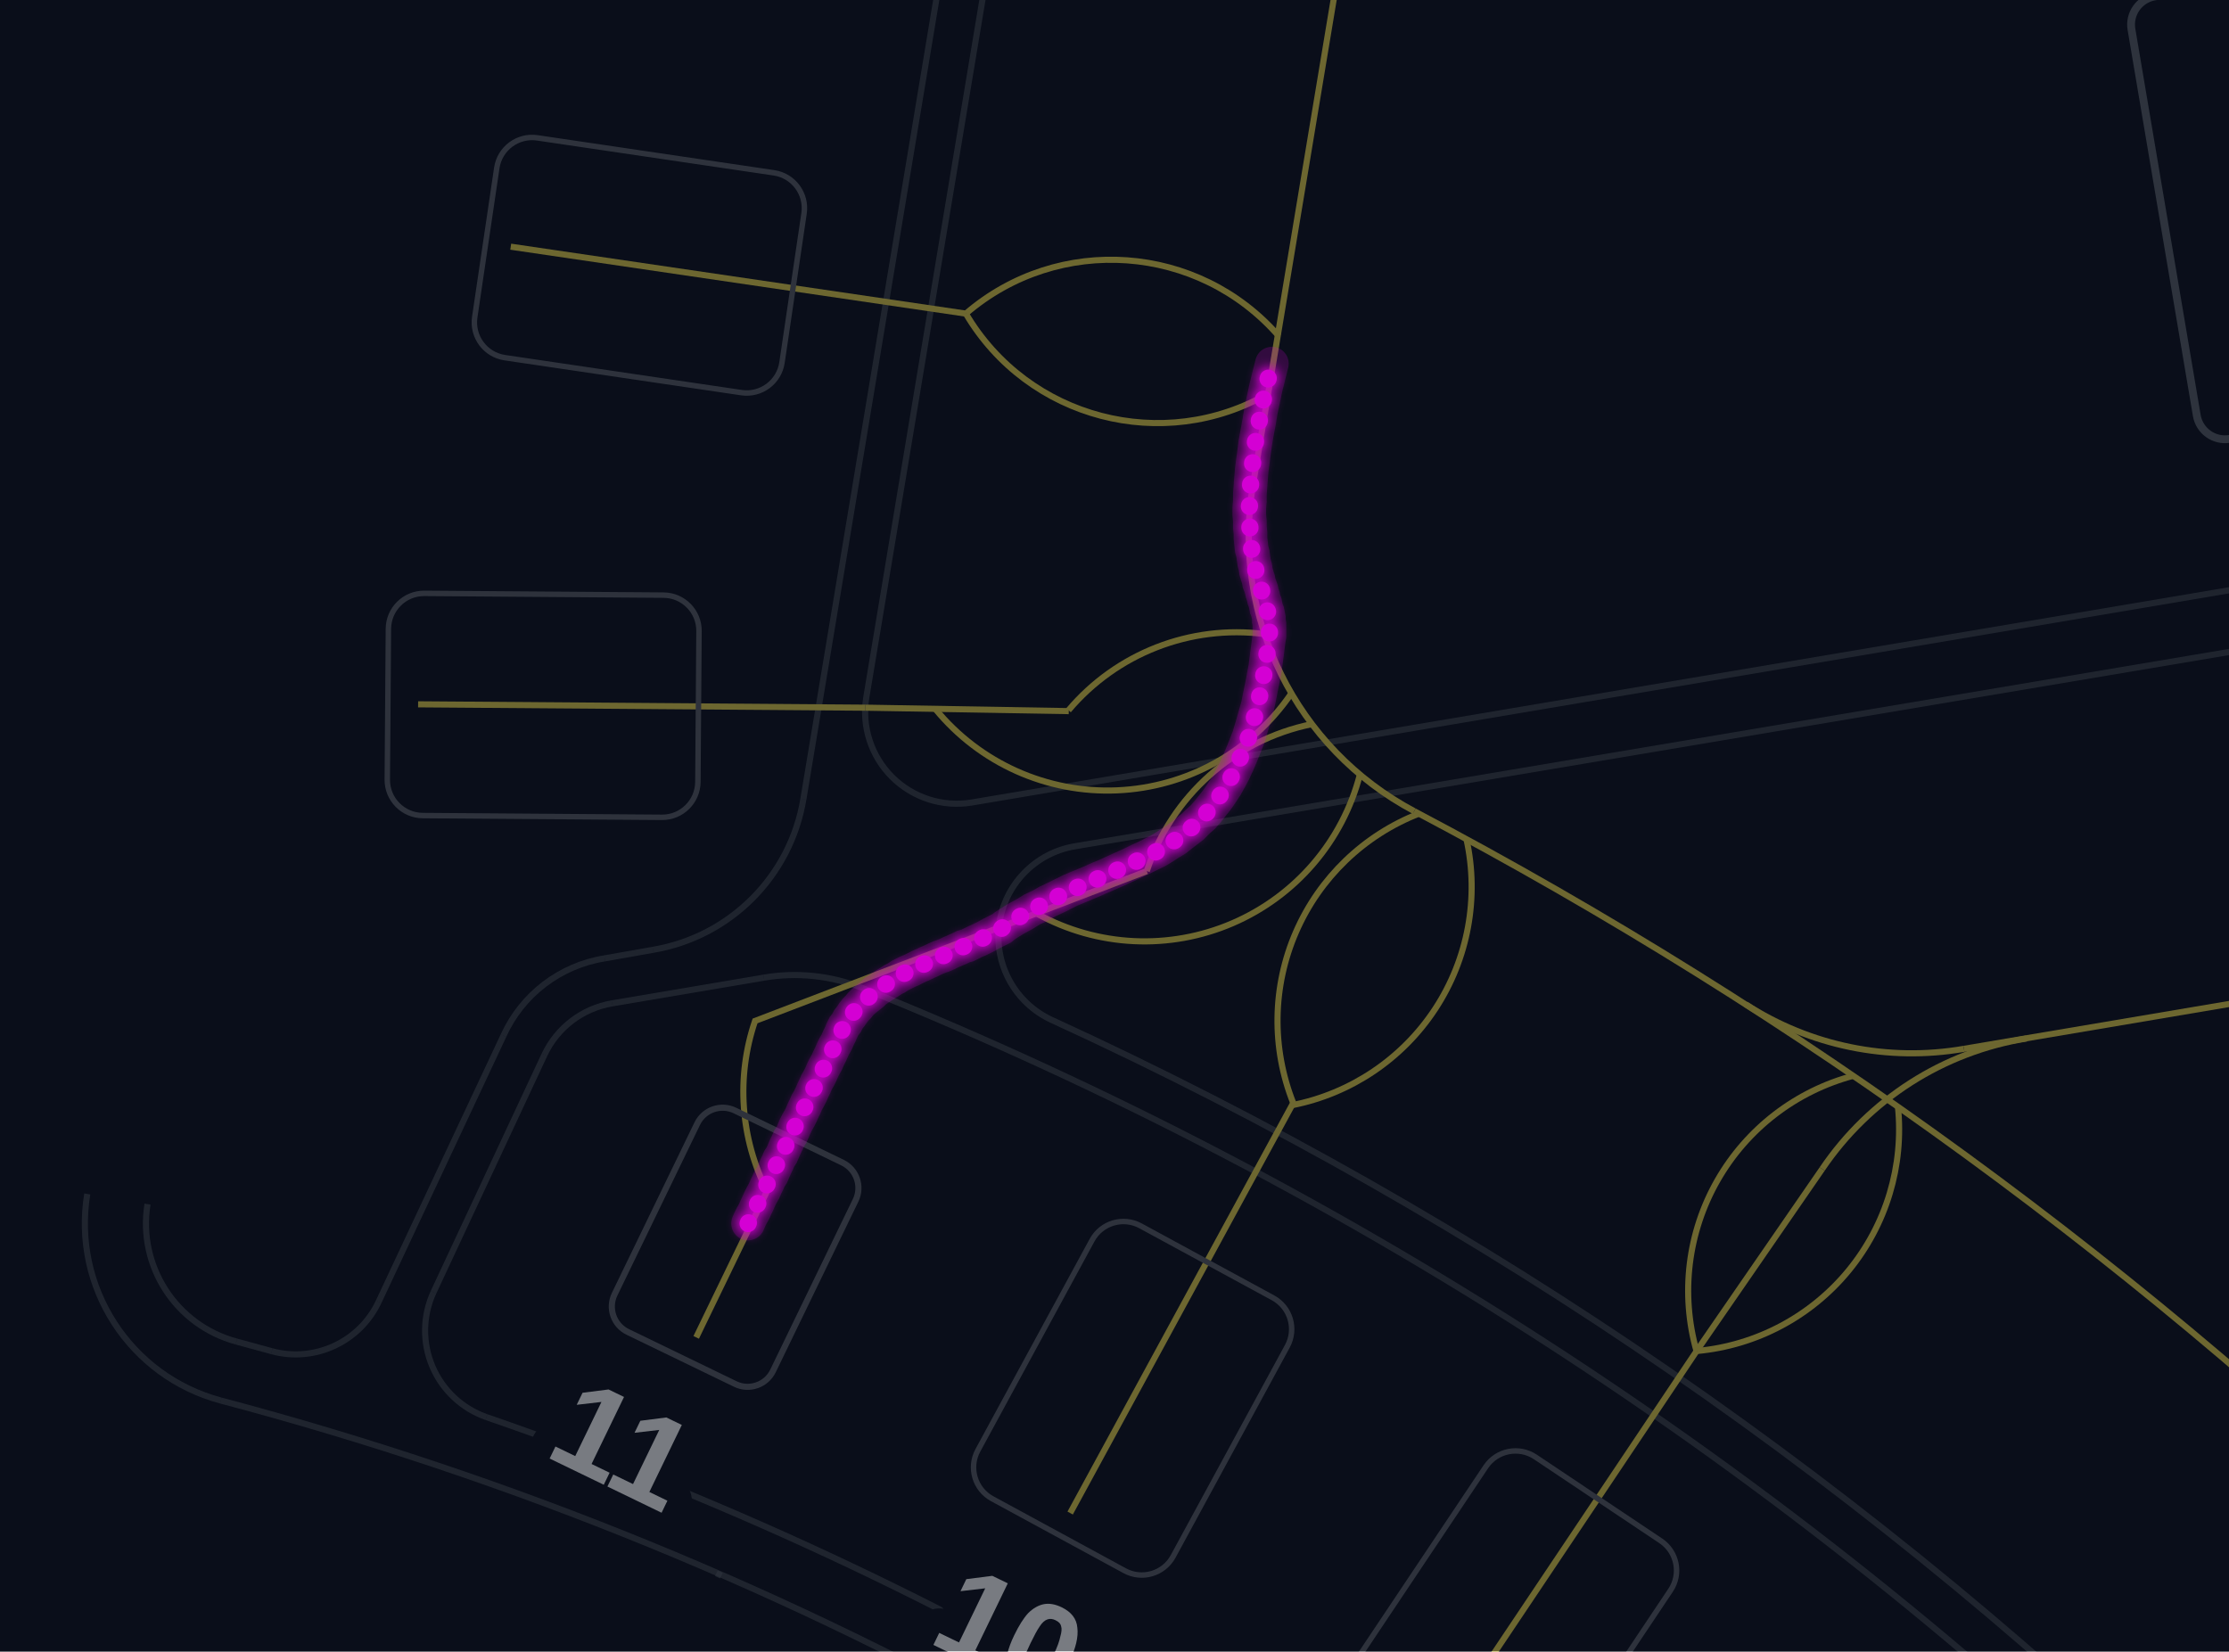
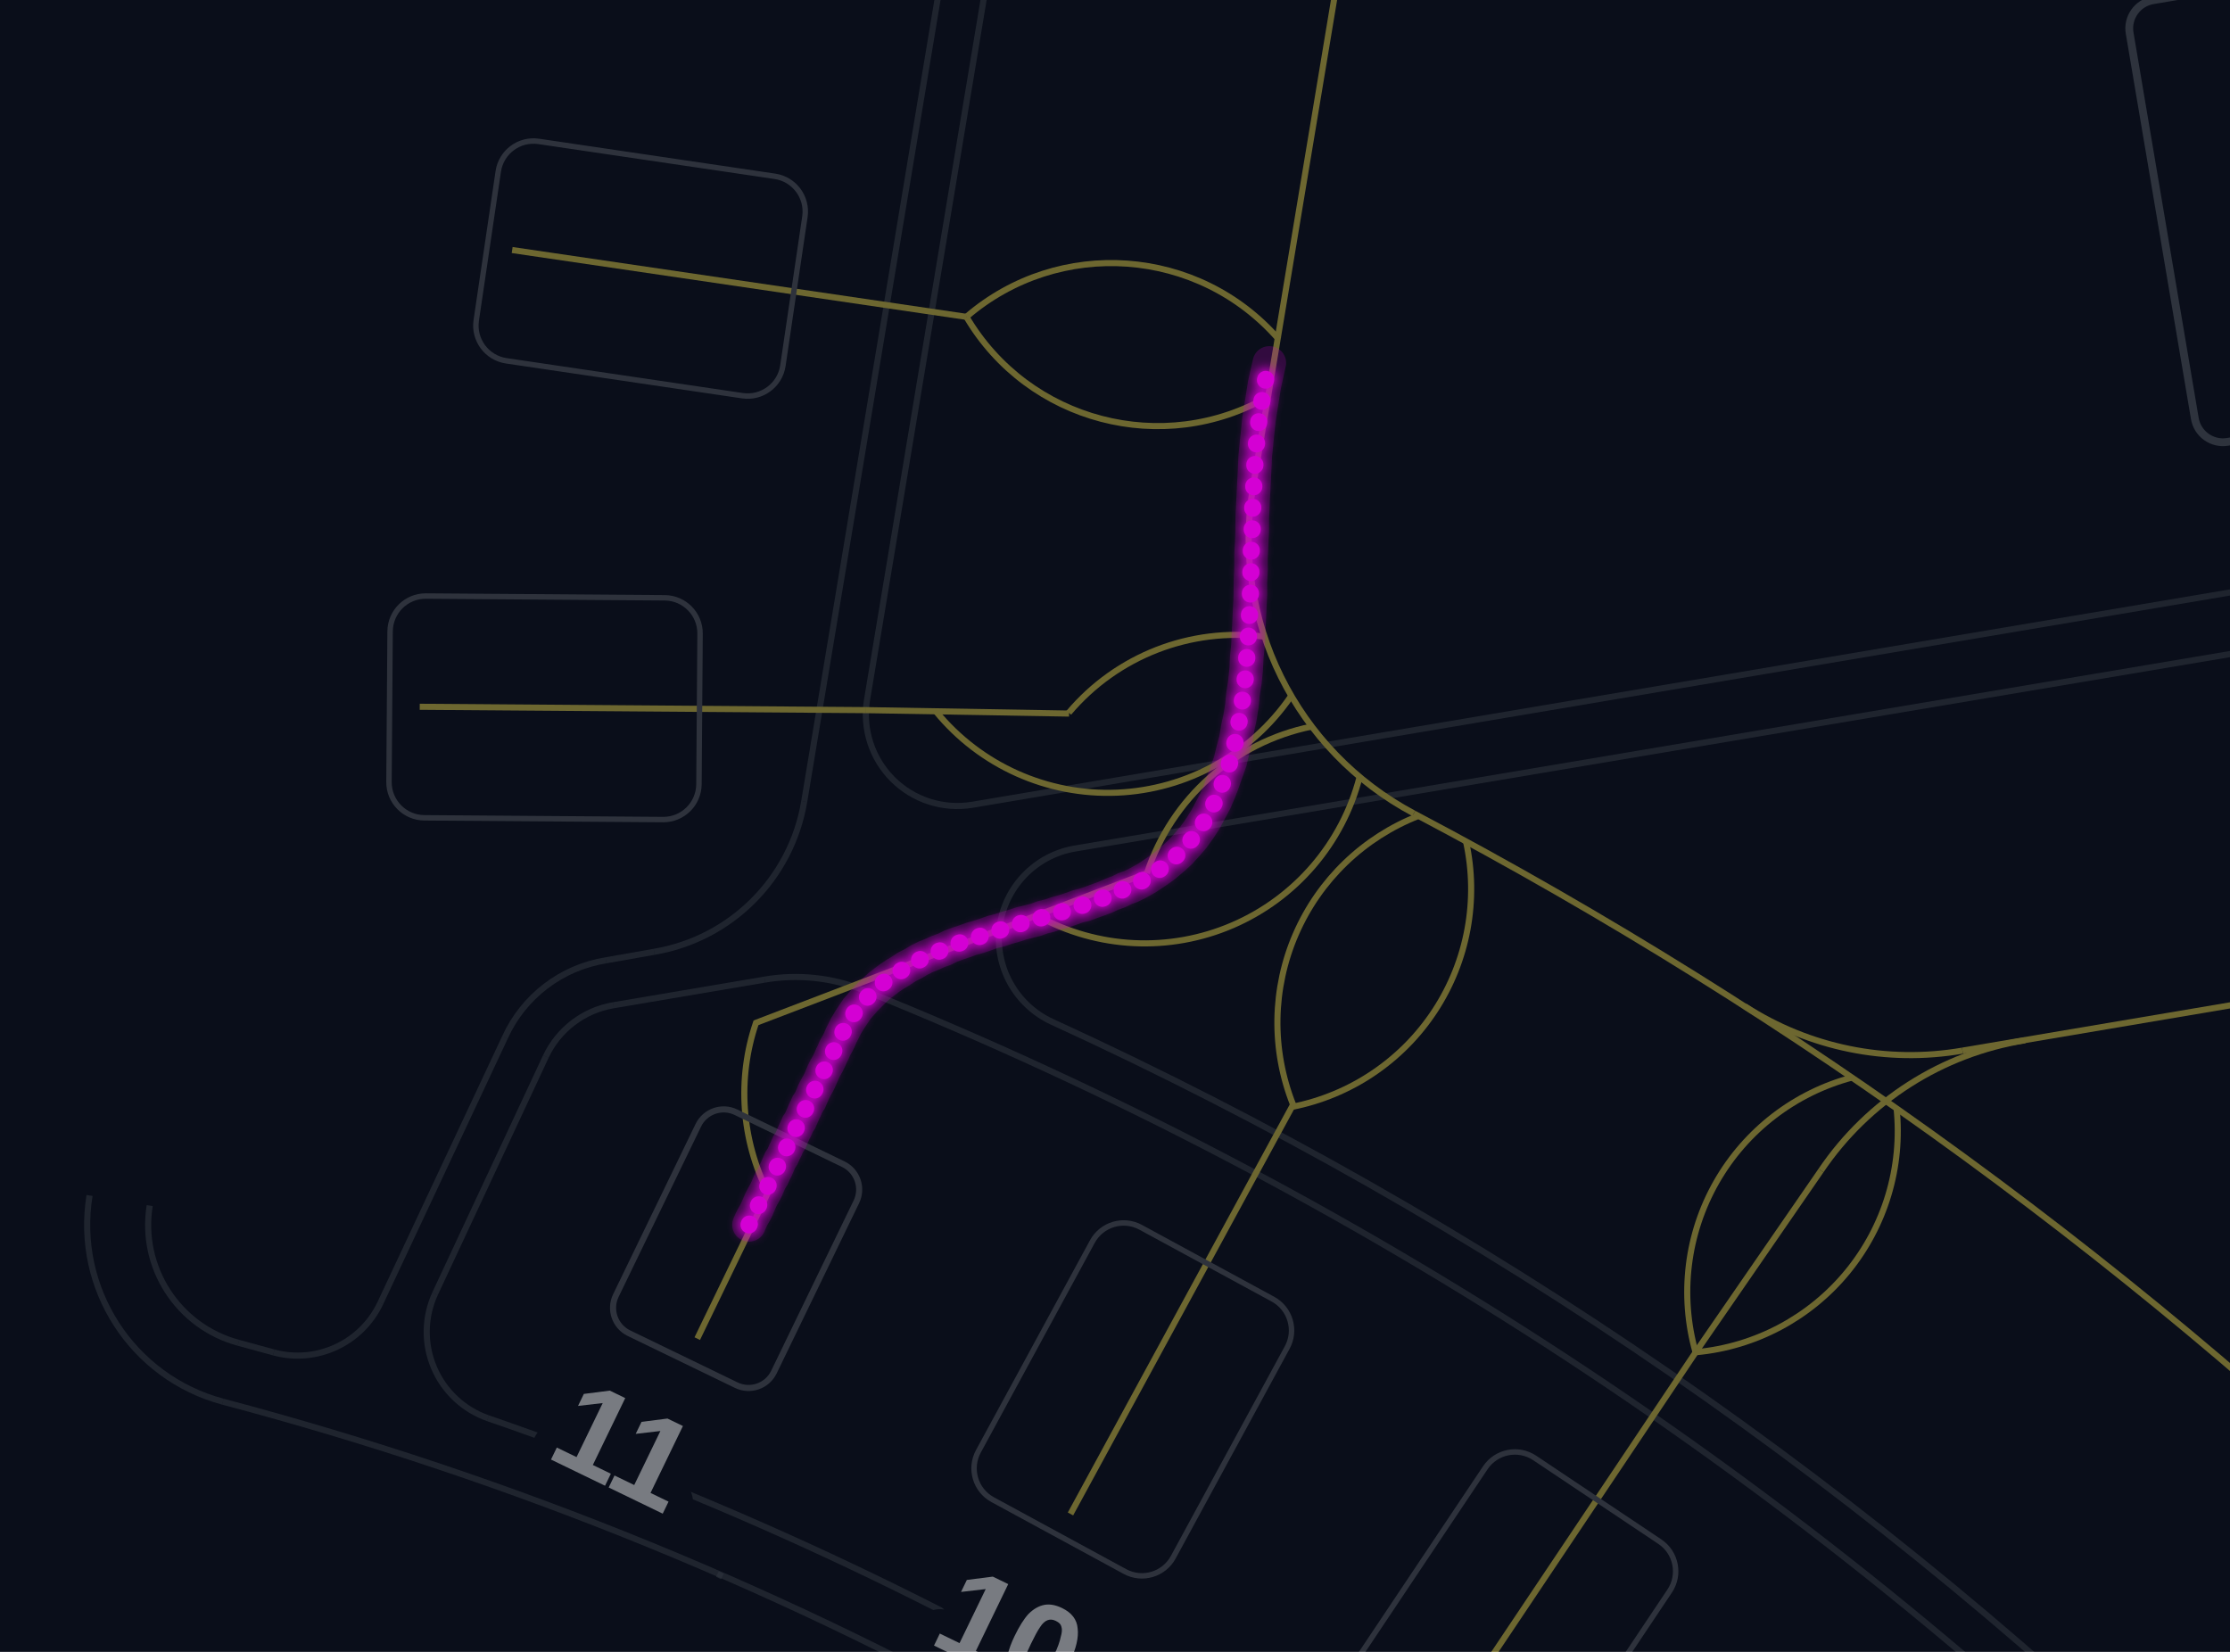
- <svg xmlns="http://www.w3.org/2000/svg" viewBox="846.88 895.70 36.47 27.02">
+ <svg xmlns="http://www.w3.org/2000/svg" viewBox="847.06 895.71 36.56 27.08">
  <defs>
    <filter id="gl" x="-30%" y="-30%" width="160%" height="160%">
      <feGaussianBlur stdDeviation="0.10" result="b" />
      <feMerge>
        <feMergeNode in="b" />
        <feMergeNode in="b" />
        <feMergeNode in="SourceGraphic" />
      </feMerge>
    </filter>
  </defs>
-   <rect x="846.88" y="895.70" width="36.47" height="27.02" fill="#0a0e1a" />
-   <g opacity="0.45" transform="rotate(25.84 863.773 910.565)">
+   <rect x="847.06" y="895.71" width="36.56" height="27.08" fill="#0a0e1a" />
+   <g opacity="0.45" transform="rotate(25.84 863.725 911.082)">
    <g id="bgG">
      <defs id="defs40143">
        <clipPath id="clipPath24" clipPathUnits="userSpaceOnUse" />
      </defs>
      <path id="rect1" fill="#0a0e1a" d="M0 0h2000v1380H0Z" style="display:inline;fill:#0a0e1a" />
      <g id="layer-runways" style="display:inline" />
      <g id="layer-green" style="display:inline" />
      <g id="layer-schm" style="display:inline">
        <path id="path2052" d="M879.35 940.16a12.61 12.61 0 1 0 8.19-23.86 66 66 0 0 0-25.71-3.35" data-class="schm" data-dxf-bulges="1.0064 0.0986 0.0986" data-dxf-pts="5967.85,2663.04 5820.38,2868.61 5643.56,2677.12" data-handle="71F9E" data-layer="SCHM" style="fill:none;stroke:#5a5f68;stroke-width:.1;stroke-opacity:.6" />
        <path id="path2053" d="m884.75 894.57-20.8 14.78a1.5 1.5 0 0 0 .9 2.72 67 67 0 0 1 22.93 3.53" data-class="schm" data-dxf-bulges="0.0000 0.7394 -0.0870 0.0000" data-dxf-pts="5626.43,2971.79 5626.43,2715.37 5653.85,2706.97 5815.97,2874.67" data-handle="71F9F" data-layer="SCHM" style="fill:none;stroke:#5a5f68;stroke-width:.1;stroke-opacity:.6" />
        <path id="path2054" d="m879.56 883.7 5.41 7.66a1.5 1.5 0 0 1-.35 2.08l-.44.31-22.06 15.69a1.5 1.5 0 0 1-2.3-.8l-5.77-19.62a1.5 1.5 0 0 1 .57-1.64l18.33-13.03" data-class="schm" data-dxf-bulges="0.0000 -0.4142 0.0000 0.0000 -0.5145 0.0000 -0.3206 0.0000 0.0000" data-dxf-pts="5507.33,2992.23 5601.43,2992.23 5616.43,2977.23 5616.43,2971.79 5616.43,2699.82 5596.57,2685.63 5402.57,2752.05 5392.43,2766.24 5392.43,2992.23" data-handle="71FA0" data-layer="SCHM" style="fill:none;stroke:#5a5f68;stroke-width:.1;stroke-opacity:.6" />
        <path id="path2120" d="M851.89 921.51a3 3 0 0 0 3.44 2.09" data-class="schm" data-dxf-arc="5665.49,2574.30,30.00,251.10,335.84" data-handle="71FFB" data-layer="SCHM" style="fill:none;stroke:#5a5f68;stroke-width:.1;stroke-opacity:.6" />
        <path id="path2121" d="M855.73 922.51a1.5 1.5 0 0 0 1.22-1.49" data-class="schm" data-dxf-arc="5672.62,2577.91,15.00,335.24,55.43" data-handle="71FFD" data-layer="SCHM" style="fill:none;stroke:#5a5f68;stroke-width:.1;stroke-opacity:.6" />
        <path id="line2121" d="m857.69 920.49-.06-4.29" data-class="schm" data-dxf-p="5681.052,2599.424 5645.635,2623.827" data-handle="71FFE" data-layer="SCHM" data-wgs="37.4510839,126.4530185 37.4514713,126.4530119" style="fill:none;stroke:#5a5f68;stroke-width:.1;stroke-opacity:.6" />
        <path id="path2122" d="M857.69 920.49a1.5 1.5 0 0 0 1.67 1.46" data-class="schm" data-dxf-arc="5689.56,2611.78,15.00,235.43,331.60" data-handle="71FFF" data-layer="SCHM" style="fill:none;stroke:#5a5f68;stroke-width:.1;stroke-opacity:.6" />
        <path id="line2122" d="m856.95 921.02-.06-4.81" data-class="schm" data-dxf-p="5681.129,2590.262 5641.380,2617.651" data-handle="72000" data-layer="SCHM" data-wgs="37.4510356,126.4529345 37.4514704,126.4529271" style="fill:none;stroke:#5a5f68;stroke-width:.1;stroke-opacity:.6" />
        <path id="path2123" d="M857.83 914.35a2.2 2.2 0 0 0-.94 1.86" data-class="schm" data-dxf-arc="5654.15,2636.18,22.50,180.00,235.43" data-handle="72001" data-layer="SCHM" style="fill:none;stroke:#5a5f68;stroke-width:.1;stroke-opacity:.6" />
        <path id="path2124" d="M858.26 914.96a1.5 1.5 0 0 0-.63 1.24" data-class="schm" data-dxf-arc="5654.15,2636.18,15.00,180.00,235.43" data-handle="72002" data-layer="SCHM" style="fill:none;stroke:#5a5f68;stroke-width:.1;stroke-opacity:.6" />
        <path id="line2124" d="m858.26 914.96 2.05-1.46" data-class="schm" data-dxf-p="5639.146,2636.179 5639.146,2661.460" data-handle="72003" data-layer="SCHM" data-wgs="37.4515833,126.4530833 37.4517150,126.4533163" style="fill:none;stroke:#5a5f68;stroke-width:.1;stroke-opacity:.6" />
        <path id="line2125" d="m857.83 914.35.65-.47" data-class="schm" data-dxf-p="5631.646,2636.179 5631.646,2644.255" data-handle="72004" data-layer="SCHM" data-wgs="37.4516385,126.4530343 37.4516805,126.4531087" style="fill:none;stroke:#5a5f68;stroke-width:.1;stroke-opacity:.6" />
        <path id="path2125" d="M861.83 912.95a3 3 0 0 0-1.52.55" data-class="schm" data-dxf-arc="5669.15,2661.46,30.00,148.54,180.00" data-handle="72005" data-layer="SCHM" style="fill:none;stroke:#5a5f68;stroke-width:.1;stroke-opacity:.6" />
        <path id="path2126" d="M858.48 913.88a3 3 0 0 0 1.14-3.29" data-class="schm" data-dxf-arc="5601.65,2644.25,30.00,0.00,71.10" data-handle="72006" data-layer="SCHM" style="fill:none;stroke:#5a5f68;stroke-width:.1;stroke-opacity:.6" />
        <path id="path2127" d="M852.85 921.23a2 2 0 0 0 2.29 1.39" data-class="schm" data-dxf-arc="5665.49,2574.30,20.00,251.10,335.84" data-handle="72007" data-layer="SCHM" style="fill:none;stroke:#5a5f68;stroke-width:.1;stroke-opacity:.6" />
        <path id="path2128" d="m855.73 922.51-.59.11" data-class="schm" data-dxf-arc="6212.93,2328.74,580.00,155.24,155.84" data-handle="72008" data-layer="SCHM" style="fill:none;stroke:#5a5f68;stroke-width:.1;stroke-opacity:.6" />
        <path id="line2128" d="m859.62 910.59-7.85-26.67" data-class="schm" data-dxf-p="5611.363,2672.637 5347.649,2762.927" data-handle="72009" data-layer="SCHM" data-wgs="37.4519774,126.4532377 37.4543861,126.4523460" style="fill:none;stroke:#5a5f68;stroke-width:.1;stroke-opacity:.6" />
        <path id="path2137" d="M884.76 924.57a58 58 0 0 0-25.4-2.62" data-class="schm" data-dxf-arc="6212.93,2328.74,580.00,126.02,151.60" data-handle="72013" data-layer="SCHM" style="fill:none;stroke:#5a5f68;stroke-width:.1;stroke-opacity:.6" />
        <path id="line12070" d="M863.95 922.61h-.09" data-class="schm" data-dxf-p="5734.809,2638.475 5734.310,2637.722" data-handle="74849" data-layer="SCHM" data-wgs="37.4508921,126.4537298 37.4508918,126.4537196" style="fill:none;stroke:#5a5f68;stroke-width:.1;stroke-opacity:.6" />
        <path id="path15453" d="M884.44 925.54a57 57 0 0 0-29.11-1.94" data-class="schm" data-dxf-arc="6213.29,2328.74,570.00,126.05,158.59" data-handle="755FE" data-layer="SCHM" style="fill:none;stroke:#5a5f68;stroke-width:.1;stroke-opacity:.6" />
      </g>
      <g id="layer-centerlines" style="display:inline">
        <path id="line37520" d="m650.53 547.41 247.85 350.5Z" style="baseline-shift:baseline;display:inline;overflow:visible;opacity:1;fill:none;stroke:#e6d24c;stroke-width:.1;stroke-dasharray:none;stroke-opacity:1;stop-color:#000;stop-opacity:1" />
        <g id="g103" style="display:inline">
          <path id="line37568" d="m878.49 905.99 11.24-8z" style="baseline-shift:baseline;display:inline;overflow:visible;fill:none;stroke:#e6d24c;stroke-width:.1;stroke-dasharray:none;stroke-opacity:1;stop-color:#000" />
        </g>
        <path id="path37569" d="M874.96 906.89a5 5 0 0 0 3.53-.9" data-class="centerline-twy" data-dxf-arc="5632.43,2854.19,51.00,317.85,0.00" data-handle="70D12" data-layer="항공기동선" style="fill:none;stroke:#e6d24c;stroke-width:.1;display:inline" />
        <g id="g104">
          <path id="line37528" d="m889.63 907.77-15.09-21.35" data-class="centerline-twy" data-dxf-p="5762.773,2935.230 5500.429,2935.230" data-handle="70CDF" data-layer="항공기동선" data-wgs="37.4522320,126.4566477 37.4541604,126.4549329" style="fill:none;stroke:#e6d24c;stroke-width:.1;display:inline" />
        </g>
        <g id="g996" />
        <g id="g34" style="display:inline">
          <path id="path37690" d="M863.29 888.18a5.1 5.1 0 0 0-1.93 5.59" data-class="centerline-twy" data-dxf-arc="5500.43,2832.69,51.00,180.00,251.10" data-handle="70DA7" data-layer="항공기동선" style="fill:none;stroke:#e6d24c;stroke-width:.1" />
        </g>
        <g id="g108" style="display:inline">
          <path id="line37529" d="M853.34 866.53 864 902.76Z" style="baseline-shift:baseline;display:inline;overflow:visible;opacity:1;fill:none;stroke:#e6d24c;stroke-width:.1;stroke-dasharray:none;stroke-opacity:1;stop-color:#000;stop-opacity:1" />
          <path id="path37583" d="M864 902.76a5.1 5.1 0 0 0 4.7 3.65" data-class="centerline-twy" data-dxf-arc="5589.34,2802.25,51.00,251.10,322.79" data-handle="70D25" data-layer="항공기동선" style="fill:none;stroke:#e6d24c;stroke-width:.1" />
          <path id="path37584" d="M889.59 910.21a73 73 0 0 0-20.89-3.8" data-class="centerline-twy" data-dxf-arc="6212.93,2328.73,732.00,126.02,142.79" data-handle="70D26" data-layer="항공기동선" style="fill:none;stroke:#e6d24c;stroke-width:.1" />
        </g>
        <g id="g877" style="display:inline">
          <g id="g29" style="display:inline">
            <path id="path38196" d="M866.57 905.86a3.6 3.6 0 0 0-1.38 3.34" data-class="centerline-twy" data-dxf-arc="5649.57,2758.64,36.50,182.38,241.96" data-handle="7102D" data-layer="항공기동선" style="fill:none;stroke:#e6d24c;stroke-width:.1" />
            <path id="line38196-1" d="M861.88 919.28v-2.66" style="baseline-shift:baseline;display:inline;overflow:visible;fill:none;stroke:#e6d24c;stroke-width:.1;stroke-dasharray:none;stroke-opacity:1;stop-color:#000" />
            <path id="line38196-1-2" d="M861.88 916.62a3.6 3.6 0 0 1-1.39-2.42l4.7-5" style="baseline-shift:baseline;display:inline;overflow:visible;fill:none;stroke:#e6d24c;stroke-width:.1;stroke-dasharray:none;stroke-opacity:1;stop-color:#000" />
            <path id="path38197" d="M863.88 910.61a3.64 3.64 0 0 0 3.76-4.35" data-class="centerline-twy" data-dxf-arc="5607.78,2730.24,36.50,321.48,66.04" data-handle="7102F" data-layer="항공기동선" style="fill:none;stroke:#e6d24c;stroke-width:.1" />
          </g>
          <g id="g32" style="display:inline">
            <path id="line38179" d="m856.49 895.35-6.9 2.05" style="baseline-shift:baseline;display:inline;overflow:visible;opacity:1;fill:none;stroke:#e6d24c;stroke-width:.1;stroke-dasharray:none;stroke-opacity:1;stop-color:#000;stop-opacity:1" />
            <path id="path38202" d="M856.49 895.35a3.64 3.64 0 0 0 5.04-1" data-class="centerline-twy" data-dxf-arc="5455.56,2769.47,36.50,290.85,20.85" data-handle="71034" data-layer="항공기동선" style="fill:none;stroke:#e6d24c;stroke-width:.1" />
            <path id="path38203" d="M861.26 893.45a3.64 3.64 0 0 0-4.77 1.9" data-class="centerline-twy" data-dxf-arc="5499.72,2754.35,36.50,121.36,211.25" data-handle="71035" data-layer="항공기동선" style="fill:none;stroke:#e6d24c;stroke-width:.1" />
          </g>
          <g id="g31" style="display:inline">
            <path id="path38200" d="M863.32 900.38a3.64 3.64 0 0 0-4.77 1.9" data-class="centerline-twy" data-dxf-arc="5568.37,2731.02,36.50,121.36,211.25" data-handle="71032" data-layer="항공기동선" style="fill:none;stroke:#e6d24c;stroke-width:.1" />
            <path id="path38201" d="M858.55 902.28a3.64 3.64 0 0 0 5.03-.99" data-class="centerline-twy" data-dxf-arc="5524.20,2746.14,36.50,290.85,20.85" data-handle="71033" data-layer="항공기동선" style="fill:none;stroke:#e6d24c;stroke-width:.1" />
            <path id="line38209" d="m858.55 902.28-7.18 2.26" style="baseline-shift:baseline;display:inline;overflow:visible;opacity:1;fill:none;stroke:#e6d24c;stroke-width:.1;stroke-dasharray:none;stroke-opacity:1;stop-color:#000;stop-opacity:1" />
          </g>
          <g id="g30" style="display:inline">
            <path id="path38198" d="M865.23 904.87a3.6 3.6 0 0 0-2.34 2.52" data-class="centerline-twy" data-dxf-arc="5632.15,2741.48,36.50,163.48,220.04" data-handle="71030" data-layer="항공기동선" style="fill:none;stroke:#e6d24c;stroke-width:.1" />
            <path id="path38199" d="M860.92 908.32a3.64 3.64 0 0 0 5.13-2.76" data-class="centerline-twy" data-dxf-arc="5582.34,2728.24,36.50,299.55,46.28" data-handle="71031" data-layer="항공기동선" style="fill:none;stroke:#e6d24c;stroke-width:.1" />
            <path id="path886" d="m859.88 908.8-6.61 3.14" style="baseline-shift:baseline;display:inline;overflow:visible;opacity:1;fill:none;stroke:#e6d24c;stroke-width:.1;stroke-dasharray:none;stroke-opacity:1;stop-color:#000;stop-opacity:1" />
            <path id="line38210" d="m862.9 907.4-3.02 1.4" style="baseline-shift:baseline;display:inline;overflow:visible;opacity:1;fill:none;stroke:#e6d24c;stroke-width:.1;stroke-dasharray:none;stroke-opacity:1;stop-color:#000;stop-opacity:1" />
          </g>
          <g id="g28" style="display:inline">
            <path id="path38194" d="M869 911.61a3.64 3.64 0 0 0 .67-5.16" data-class="centerline-twy" data-dxf-arc="5637.72,2742.65,36.50,1.75,92.89" data-handle="7102B" data-layer="항공기동선" style="fill:none;stroke:#e6d24c;stroke-width:.1" />
            <path id="path38195" d="M868.79 906.41a3.64 3.64 0 0 0 .21 5.16" data-class="centerline-twy" data-dxf-arc="5666.22,2779.63,36.50,191.86,282.25" data-handle="7102C" data-layer="항공기동선" style="fill:none;stroke:#e6d24c;stroke-width:.1" />
            <path id="line38211" d="m869 911.57-.36 7.63" style="baseline-shift:baseline;display:inline;overflow:visible;opacity:1;fill:none;stroke:#e6d24c;stroke-width:.1;stroke-dasharray:none;stroke-opacity:1;stop-color:#000;stop-opacity:1" />
          </g>
          <g id="g17" style="display:inline">
            <path id="path38182" d="M876.72 912.34a3.64 3.64 0 0 0 1.21-5.03" data-class="centerline-twy" data-dxf-arc="5688.63,2805.50,36.50,355.75,86.34" data-handle="7101B" data-layer="항공기동선" style="fill:none;stroke:#e6d24c;stroke-width:.1" />
            <path id="path38183" d="M877.06 907.17a3.64 3.64 0 0 0-.35 5.18" data-class="centerline-twy" data-dxf-arc="5721.16,2838.98,36.50,185.32,276.25" data-handle="7101C" data-layer="항공기동선" style="fill:none;stroke:#e6d24c;stroke-width:.1" />
            <path id="path884" d="M879.34 905.39a5 5 0 0 0-2.08 3.38" style="baseline-shift:baseline;display:inline;overflow:visible;opacity:1;fill:none;stroke:#e6d24c;stroke-width:.1;stroke-dasharray:none;stroke-opacity:1;stop-color:#000;stop-opacity:1" />
            <path id="path883" d="m876.71 912.34-1.06 7.56" style="baseline-shift:baseline;display:inline;overflow:visible;opacity:1;fill:none;stroke:#e6d24c;stroke-width:.1;stroke-dasharray:none;stroke-opacity:1;stop-color:#000;stop-opacity:1" />
            <path id="line38233" d="m877.26 908.77-.55 3.57" style="baseline-shift:baseline;display:inline;overflow:visible;opacity:1;fill:none;stroke:#e6d24c;stroke-width:.1;stroke-dasharray:none;stroke-opacity:1;stop-color:#000;stop-opacity:1" />
          </g>
        </g>
        <path id="line38839" d="m698.93 596.87 224.76 317.89Z" style="baseline-shift:baseline;display:inline;overflow:visible;opacity:1;fill:none;stroke:#e6d24c;stroke-width:.1;stroke-dasharray:none;stroke-opacity:1;stop-color:#000;stop-opacity:1" />
      </g>
      <g id="g1004" />
      <g id="g993">
        <rect id="rect340-5-9-6-8-9-3-8-2-7-8-5-4-7-0-8-7-0-9-8" width="5.253" height="7.343" x="195.873" y="1231.065" ry=".468" style="display:inline;fill:none;stroke:#5a5f68;stroke-width:.128;stroke-linecap:round;stroke-linejoin:round;stroke-miterlimit:5;stroke-dasharray:none;stroke-dashoffset:0;paint-order:stroke fill markers" transform="rotate(-35.44)" />
      </g>
      <g id="g927" style="display:inline;stroke:#5b5e67">
        <rect id="rect340-5-9-6-8-9-3-8-2-7-8-5-4-7-0-8-5-9" width="3.636" height="5.082" x="-996.1" y="-790.554" ry=".584" style="display:inline;fill:none;stroke:#5b5e67;stroke-width:.089;stroke-linecap:round;stroke-linejoin:round;stroke-miterlimit:5;stroke-dasharray:none;stroke-dashoffset:0;paint-order:stroke fill markers" transform="rotate(-172.064)" />
        <rect id="rect340-5-9-6-8-9-3-8-2-7-8-5-4-7-0-8-5-9-2" width="3.636" height="5.082" x="-912.458" y="-878.014" ry=".584" style="display:inline;fill:none;stroke:#5b5e67;stroke-width:.089;stroke-linecap:round;stroke-linejoin:round;stroke-miterlimit:5;stroke-dasharray:none;stroke-dashoffset:0;paint-order:stroke fill markers" transform="rotate(-177.322)" />
        <rect id="rect340-5-9-6-8-9-3-8-2-7-8-5-4-7-0-8-5-9-2-6" width="3.636" height="5.082" x="-1191.724" y="378.757" ry=".584" style="display:inline;fill:none;stroke:#5b5e67;stroke-width:.089;stroke-linecap:round;stroke-linejoin:round;stroke-miterlimit:5;stroke-dasharray:none;stroke-dashoffset:0;paint-order:stroke fill markers" transform="rotate(-115.418)" />
        <rect id="rect340-5-9-6-8-9-3-8-2-7-8-5-4-7-0-8-5-9-2-6-7" width="3.636" height="5.082" x="-1119.875" y="540.84" ry=".584" style="display:inline;fill:none;stroke:#5b5e67;stroke-width:.089;stroke-linecap:round;stroke-linejoin:round;stroke-miterlimit:5;stroke-dasharray:none;stroke-dashoffset:0;paint-order:stroke fill markers" transform="rotate(-107.434)" />
        <rect id="rect340-5-9-6-8-9-3-8-2-7-8-5-4-7-0-8-5-9-2-6-7-1" width="3.636" height="5.082" x="-1104.267" y="557.664" ry=".584" style="display:inline;fill:none;stroke:#5b5e67;stroke-width:.089;stroke-linecap:round;stroke-linejoin:round;stroke-miterlimit:5;stroke-dasharray:none;stroke-dashoffset:0;paint-order:stroke fill markers" transform="rotate(-106.572)" />
        <rect id="rect340-7-9-0-7-2-8-66-2" width="2.879" height="4.025" x="-863.202" y="-919.733" ry=".462" style="display:inline;fill:none;stroke:#5b5e67;stroke-width:.1;stroke-linecap:round;stroke-linejoin:round;stroke-miterlimit:5;stroke-dasharray:none;stroke-dashoffset:0;paint-order:stroke fill markers" transform="rotate(179.997)" />
      </g>
      <g id="g1052" />
      <g id="layer-stand-labels" style="font-family:Arial,Helvetica,sans-serif;font-weight:700;text-anchor:middle">
        <text x="875.27" y="922.13" style="fill:none;stroke:#0a0e1a;stroke-width:.8;stroke-linejoin:round;font-size:2.1px" id="lbl-9-h">9</text>
        <text x="875.27" y="922.13" style="fill:#ffffff;stroke:none;font-size:2.1px" id="lbl-9">9</text>
        <text x="868.61" y="922.12" style="fill:none;stroke:#0a0e1a;stroke-width:.8;stroke-linejoin:round;font-size:2.1px" id="lbl-10-h">10</text>
        <text x="868.61" y="922.12" style="fill:#ffffff;stroke:none;font-size:2.1px" id="lbl-10">10</text>
        <text x="861.57" y="922.11" style="fill:none;stroke:#0a0e1a;stroke-width:.8;stroke-linejoin:round;font-size:2.1px" id="lbl-11-h">11</text>
        <text x="861.57" y="922.11" style="fill:#ffffff;stroke:none;font-size:2.1px" id="lbl-11">11</text>
      </g>
      <g id="layer-points" />
    </g>
  </g>
-   <path d="M859.12 915.72L859.15 915.65L859.18 915.59L859.22 915.52L859.25 915.45L859.28 915.39L859.31 915.32L859.34 915.26L859.38 915.19L859.41 915.12L859.44 915.06L859.47 914.99L859.51 914.93L859.54 914.86L859.57 914.79L859.60 914.73L859.63 914.66L859.67 914.60L859.70 914.53L859.73 914.46L859.76 914.40L859.79 914.33L859.83 914.27L859.86 914.20L859.89 914.13L859.92 914.07L859.96 914.00L859.99 913.94L860.02 913.87L860.05 913.81L860.08 913.74L860.12 913.67L860.15 913.61L860.18 913.54L860.21 913.48L860.24 913.41L860.28 913.34L860.31 913.28L860.34 913.21L860.37 913.15L860.41 913.08L860.44 913.01L860.47 912.95L860.50 912.88L860.53 912.82L860.57 912.75L860.60 912.68L860.63 912.62L860.66 912.55L860.69 912.49L860.73 912.44L860.76 912.38L860.80 912.33L860.84 912.27L860.88 912.22L860.92 912.18L860.96 912.13L861.01 912.08L861.06 912.04L861.11 912.00L861.16 911.96L861.21 911.91L861.26 911.88L861.32 911.84L861.38 911.80L861.43 911.77L861.49 911.73L861.55 911.70L861.61 911.66L861.67 911.63L861.73 911.60L861.80 911.57L861.86 911.54L861.92 911.51L861.99 911.48L862.05 911.45L862.12 911.42L862.18 911.39L862.25 911.36L862.31 911.34L862.38 911.31L862.44 911.28L862.51 911.25L862.58 911.22L862.64 911.19L862.71 911.17L862.77 911.14L862.83 911.11L862.90 911.08L862.96 911.05L863.02 911.02L863.09 910.98L863.15 910.95L863.21 910.92L863.27 910.89L863.32 910.85L863.38 910.81L863.51 910.73L863.64 910.66L863.77 910.58L863.90 910.52L864.02 910.45L864.15 910.39L864.27 910.33L864.39 910.27L864.51 910.22L864.63 910.17L864.75 910.12L864.86 910.07L864.98 910.02L865.09 909.97L865.20 909.92L865.31 909.87L865.42 909.82L865.52 909.77L865.63 909.72L865.73 909.67L865.83 909.62L865.93 909.56L866.02 909.50L866.12 909.44L866.21 909.37L866.30 909.30L866.39 909.23L866.47 909.15L866.56 909.07L866.64 908.98L866.71 908.89L866.79 908.79L866.86 908.69L866.94 908.57L867.00 908.46L867.07 908.33L867.13 908.20L867.19 908.06L867.25 907.91L867.31 907.76L867.36 907.59L867.41 907.42L867.46 907.24L867.50 907.04L867.54 906.84L867.58 906.63L867.61 906.40L867.64 906.17L867.65 906.11L867.65 906.06L867.65 906.01L867.65 905.96L867.65 905.91L867.64 905.86L867.64 905.81L867.63 905.76L867.62 905.71L867.60 905.66L867.59 905.61L867.58 905.56L867.56 905.51L867.55 905.46L867.53 905.40L867.52 905.35L867.50 905.29L867.48 905.24L867.47 905.18L867.45 905.12L867.43 905.05L867.42 904.98L867.40 904.91L867.39 904.84L867.38 904.76L867.36 904.69L867.35 904.60L867.34 904.51L867.34 904.42L867.33 904.33L867.33 904.23L867.32 904.12L867.32 904.01L867.33 903.90L867.33 903.78L867.34 903.65L867.35 903.52L867.36 903.39L867.38 903.24L867.40 903.09L867.42 902.94L867.45 902.77L867.48 902.61L867.51 902.43L867.55 902.24L867.59 902.05L867.64 901.85L867.69 901.65" fill="none" stroke="#d400d4" stroke-width="0.55" opacity=".20" stroke-linecap="round" />
-   <path d="M859.12 915.72L859.15 915.65L859.18 915.59L859.22 915.52L859.25 915.45L859.28 915.39L859.31 915.32L859.34 915.26L859.38 915.19L859.41 915.12L859.44 915.06L859.47 914.99L859.51 914.93L859.54 914.86L859.57 914.79L859.60 914.73L859.63 914.66L859.67 914.60L859.70 914.53L859.73 914.46L859.76 914.40L859.79 914.33L859.83 914.27L859.86 914.20L859.89 914.13L859.92 914.07L859.96 914.00L859.99 913.94L860.02 913.87L860.05 913.81L860.08 913.74L860.12 913.67L860.15 913.61L860.18 913.54L860.21 913.48L860.24 913.41L860.28 913.34L860.31 913.28L860.34 913.21L860.37 913.15L860.41 913.08L860.44 913.01L860.47 912.95L860.50 912.88L860.53 912.82L860.57 912.75L860.60 912.68L860.63 912.62L860.66 912.55L860.69 912.49L860.73 912.44L860.76 912.38L860.80 912.33L860.84 912.27L860.88 912.22L860.92 912.18L860.96 912.13L861.01 912.08L861.06 912.04L861.11 912.00L861.16 911.96L861.21 911.91L861.26 911.88L861.32 911.84L861.38 911.80L861.43 911.77L861.49 911.73L861.55 911.70L861.61 911.66L861.67 911.63L861.73 911.60L861.80 911.57L861.86 911.54L861.92 911.51L861.99 911.48L862.05 911.45L862.12 911.42L862.18 911.39L862.25 911.36L862.31 911.34L862.38 911.31L862.44 911.28L862.51 911.25L862.58 911.22L862.64 911.19L862.71 911.17L862.77 911.14L862.83 911.11L862.90 911.08L862.96 911.05L863.02 911.02L863.09 910.98L863.15 910.95L863.21 910.92L863.27 910.89L863.32 910.85L863.38 910.81L863.51 910.73L863.64 910.66L863.77 910.58L863.90 910.52L864.02 910.45L864.15 910.39L864.27 910.33L864.39 910.27L864.51 910.22L864.63 910.17L864.75 910.12L864.86 910.07L864.98 910.02L865.09 909.97L865.20 909.92L865.31 909.87L865.42 909.82L865.52 909.77L865.63 909.72L865.73 909.67L865.83 909.62L865.93 909.56L866.02 909.50L866.12 909.44L866.21 909.37L866.30 909.30L866.39 909.23L866.47 909.15L866.56 909.07L866.64 908.98L866.71 908.89L866.79 908.79L866.86 908.69L866.94 908.57L867.00 908.46L867.07 908.33L867.13 908.20L867.19 908.06L867.25 907.91L867.31 907.76L867.36 907.59L867.41 907.42L867.46 907.24L867.50 907.04L867.54 906.84L867.58 906.63L867.61 906.40L867.64 906.17L867.65 906.11L867.65 906.06L867.65 906.01L867.65 905.96L867.65 905.91L867.64 905.86L867.64 905.81L867.63 905.76L867.62 905.71L867.60 905.66L867.59 905.61L867.58 905.56L867.56 905.51L867.55 905.46L867.53 905.40L867.52 905.35L867.50 905.29L867.48 905.24L867.47 905.18L867.45 905.12L867.43 905.05L867.42 904.98L867.40 904.91L867.39 904.84L867.38 904.76L867.36 904.69L867.35 904.60L867.34 904.51L867.34 904.42L867.33 904.33L867.33 904.23L867.32 904.12L867.32 904.01L867.33 903.90L867.33 903.78L867.34 903.65L867.35 903.52L867.36 903.39L867.38 903.24L867.40 903.09L867.42 902.94L867.45 902.77L867.48 902.61L867.51 902.43L867.55 902.24L867.59 902.05L867.64 901.85L867.69 901.65" fill="none" stroke="#d400d4" stroke-width="0.28" stroke-linecap="round" stroke-dasharray="0.012 0.34" opacity="1" filter="url(#gl)" />
+   <path d="M859.34 915.79L859.37 915.72L859.40 915.66L859.44 915.59L859.47 915.53L859.50 915.46L859.53 915.39L859.56 915.33L859.60 915.26L859.63 915.20L859.66 915.13L859.69 915.06L859.73 915.00L859.76 914.93L859.79 914.87L859.82 914.80L859.85 914.73L859.89 914.67L859.92 914.60L859.95 914.54L859.98 914.47L860.02 914.41L860.05 914.34L860.08 914.27L860.11 914.21L860.14 914.14L860.18 914.08L860.21 914.01L860.24 913.94L860.27 913.88L860.30 913.81L860.34 913.75L860.37 913.68L860.40 913.61L860.43 913.55L860.47 913.48L860.50 913.42L860.53 913.35L860.56 913.28L860.59 913.22L860.63 913.15L860.66 913.09L860.69 913.02L860.72 912.96L860.75 912.89L860.79 912.82L860.82 912.76L860.85 912.69L860.88 912.63L860.93 912.53L860.99 912.43L861.05 912.34L861.11 912.25L861.18 912.17L861.25 912.09L861.33 912.01L861.40 911.94L861.48 911.87L861.57 911.80L861.65 911.74L861.74 911.68L861.84 911.62L861.93 911.56L862.03 911.51L862.13 911.45L862.23 911.40L862.33 911.36L862.44 911.31L862.55 911.27L862.65 911.22L862.76 911.18L862.88 911.14L862.99 911.10L863.10 911.07L863.22 911.03L863.33 910.99L863.45 910.96L863.57 910.92L863.68 910.89L863.80 910.85L863.92 910.82L864.04 910.79L864.15 910.75L864.27 910.72L864.39 910.68L864.50 910.65L864.62 910.61L864.73 910.57L864.85 910.54L864.96 910.50L865.07 910.46L865.18 910.42L865.29 910.37L865.40 910.33L865.50 910.28L865.61 910.24L865.71 910.19L865.87 910.10L866.02 910.00L866.16 909.90L866.29 909.79L866.41 909.68L866.52 909.56L866.63 909.43L866.73 909.29L866.82 909.15L866.90 909.00L866.98 908.85L867.05 908.69L867.11 908.53L867.17 908.36L867.23 908.19L867.27 908.02L867.32 907.84L867.35 907.65L867.39 907.47L867.42 907.28L867.44 907.08L867.47 906.89L867.49 906.69L867.50 906.49L867.52 906.29L867.53 906.08L867.54 905.88L867.55 905.67L867.56 905.46L867.56 905.25L867.57 905.05L867.57 904.84L867.58 904.63L867.59 904.42L867.59 904.21L867.60 904.00L867.61 903.79L867.62 903.59L867.63 903.39L867.64 903.18L867.66 902.98L867.68 902.78L867.70 902.59L867.73 902.40L867.76 902.21L867.79 902.02L867.83 901.84L867.87 901.66" fill="none" stroke="#d400d4" stroke-width="0.55" opacity=".20" stroke-linecap="round" />
+   <path d="M859.34 915.79L859.37 915.72L859.40 915.66L859.44 915.59L859.47 915.53L859.50 915.46L859.53 915.39L859.56 915.33L859.60 915.26L859.63 915.20L859.66 915.13L859.69 915.06L859.73 915.00L859.76 914.93L859.79 914.87L859.82 914.80L859.85 914.73L859.89 914.67L859.92 914.60L859.95 914.54L859.98 914.47L860.02 914.41L860.05 914.34L860.08 914.27L860.11 914.21L860.14 914.14L860.18 914.08L860.21 914.01L860.24 913.94L860.27 913.88L860.30 913.81L860.34 913.75L860.37 913.68L860.40 913.61L860.43 913.55L860.47 913.48L860.50 913.42L860.53 913.35L860.56 913.28L860.59 913.22L860.63 913.15L860.66 913.09L860.69 913.02L860.72 912.96L860.75 912.89L860.79 912.82L860.82 912.76L860.85 912.69L860.88 912.63L860.93 912.53L860.99 912.43L861.05 912.34L861.11 912.25L861.18 912.17L861.25 912.09L861.33 912.01L861.40 911.94L861.48 911.87L861.57 911.80L861.65 911.74L861.74 911.68L861.84 911.62L861.93 911.56L862.03 911.51L862.13 911.45L862.23 911.40L862.33 911.36L862.44 911.31L862.55 911.27L862.65 911.22L862.76 911.18L862.88 911.14L862.99 911.10L863.10 911.07L863.22 911.03L863.33 910.99L863.45 910.96L863.57 910.92L863.68 910.89L863.80 910.85L863.92 910.82L864.04 910.79L864.15 910.75L864.27 910.72L864.39 910.68L864.50 910.65L864.62 910.61L864.73 910.57L864.85 910.54L864.96 910.50L865.07 910.46L865.18 910.42L865.29 910.37L865.40 910.33L865.50 910.28L865.61 910.24L865.71 910.19L865.87 910.10L866.02 910.00L866.16 909.90L866.29 909.79L866.41 909.68L866.52 909.56L866.63 909.43L866.73 909.29L866.82 909.15L866.90 909.00L866.98 908.85L867.05 908.69L867.11 908.53L867.17 908.36L867.23 908.19L867.27 908.02L867.32 907.84L867.35 907.65L867.39 907.47L867.42 907.28L867.44 907.08L867.47 906.89L867.49 906.69L867.50 906.49L867.52 906.29L867.53 906.08L867.54 905.88L867.55 905.67L867.56 905.46L867.56 905.25L867.57 905.05L867.57 904.84L867.58 904.63L867.59 904.42L867.59 904.21L867.60 904.00L867.61 903.79L867.62 903.59L867.63 903.39L867.64 903.18L867.66 902.98L867.68 902.78L867.70 902.59L867.73 902.40L867.76 902.21L867.79 902.02L867.83 901.84L867.87 901.66" fill="none" stroke="#d400d4" stroke-width="0.28" stroke-linecap="round" stroke-dasharray="0.012 0.34" opacity="1" filter="url(#gl)" />
</svg>
